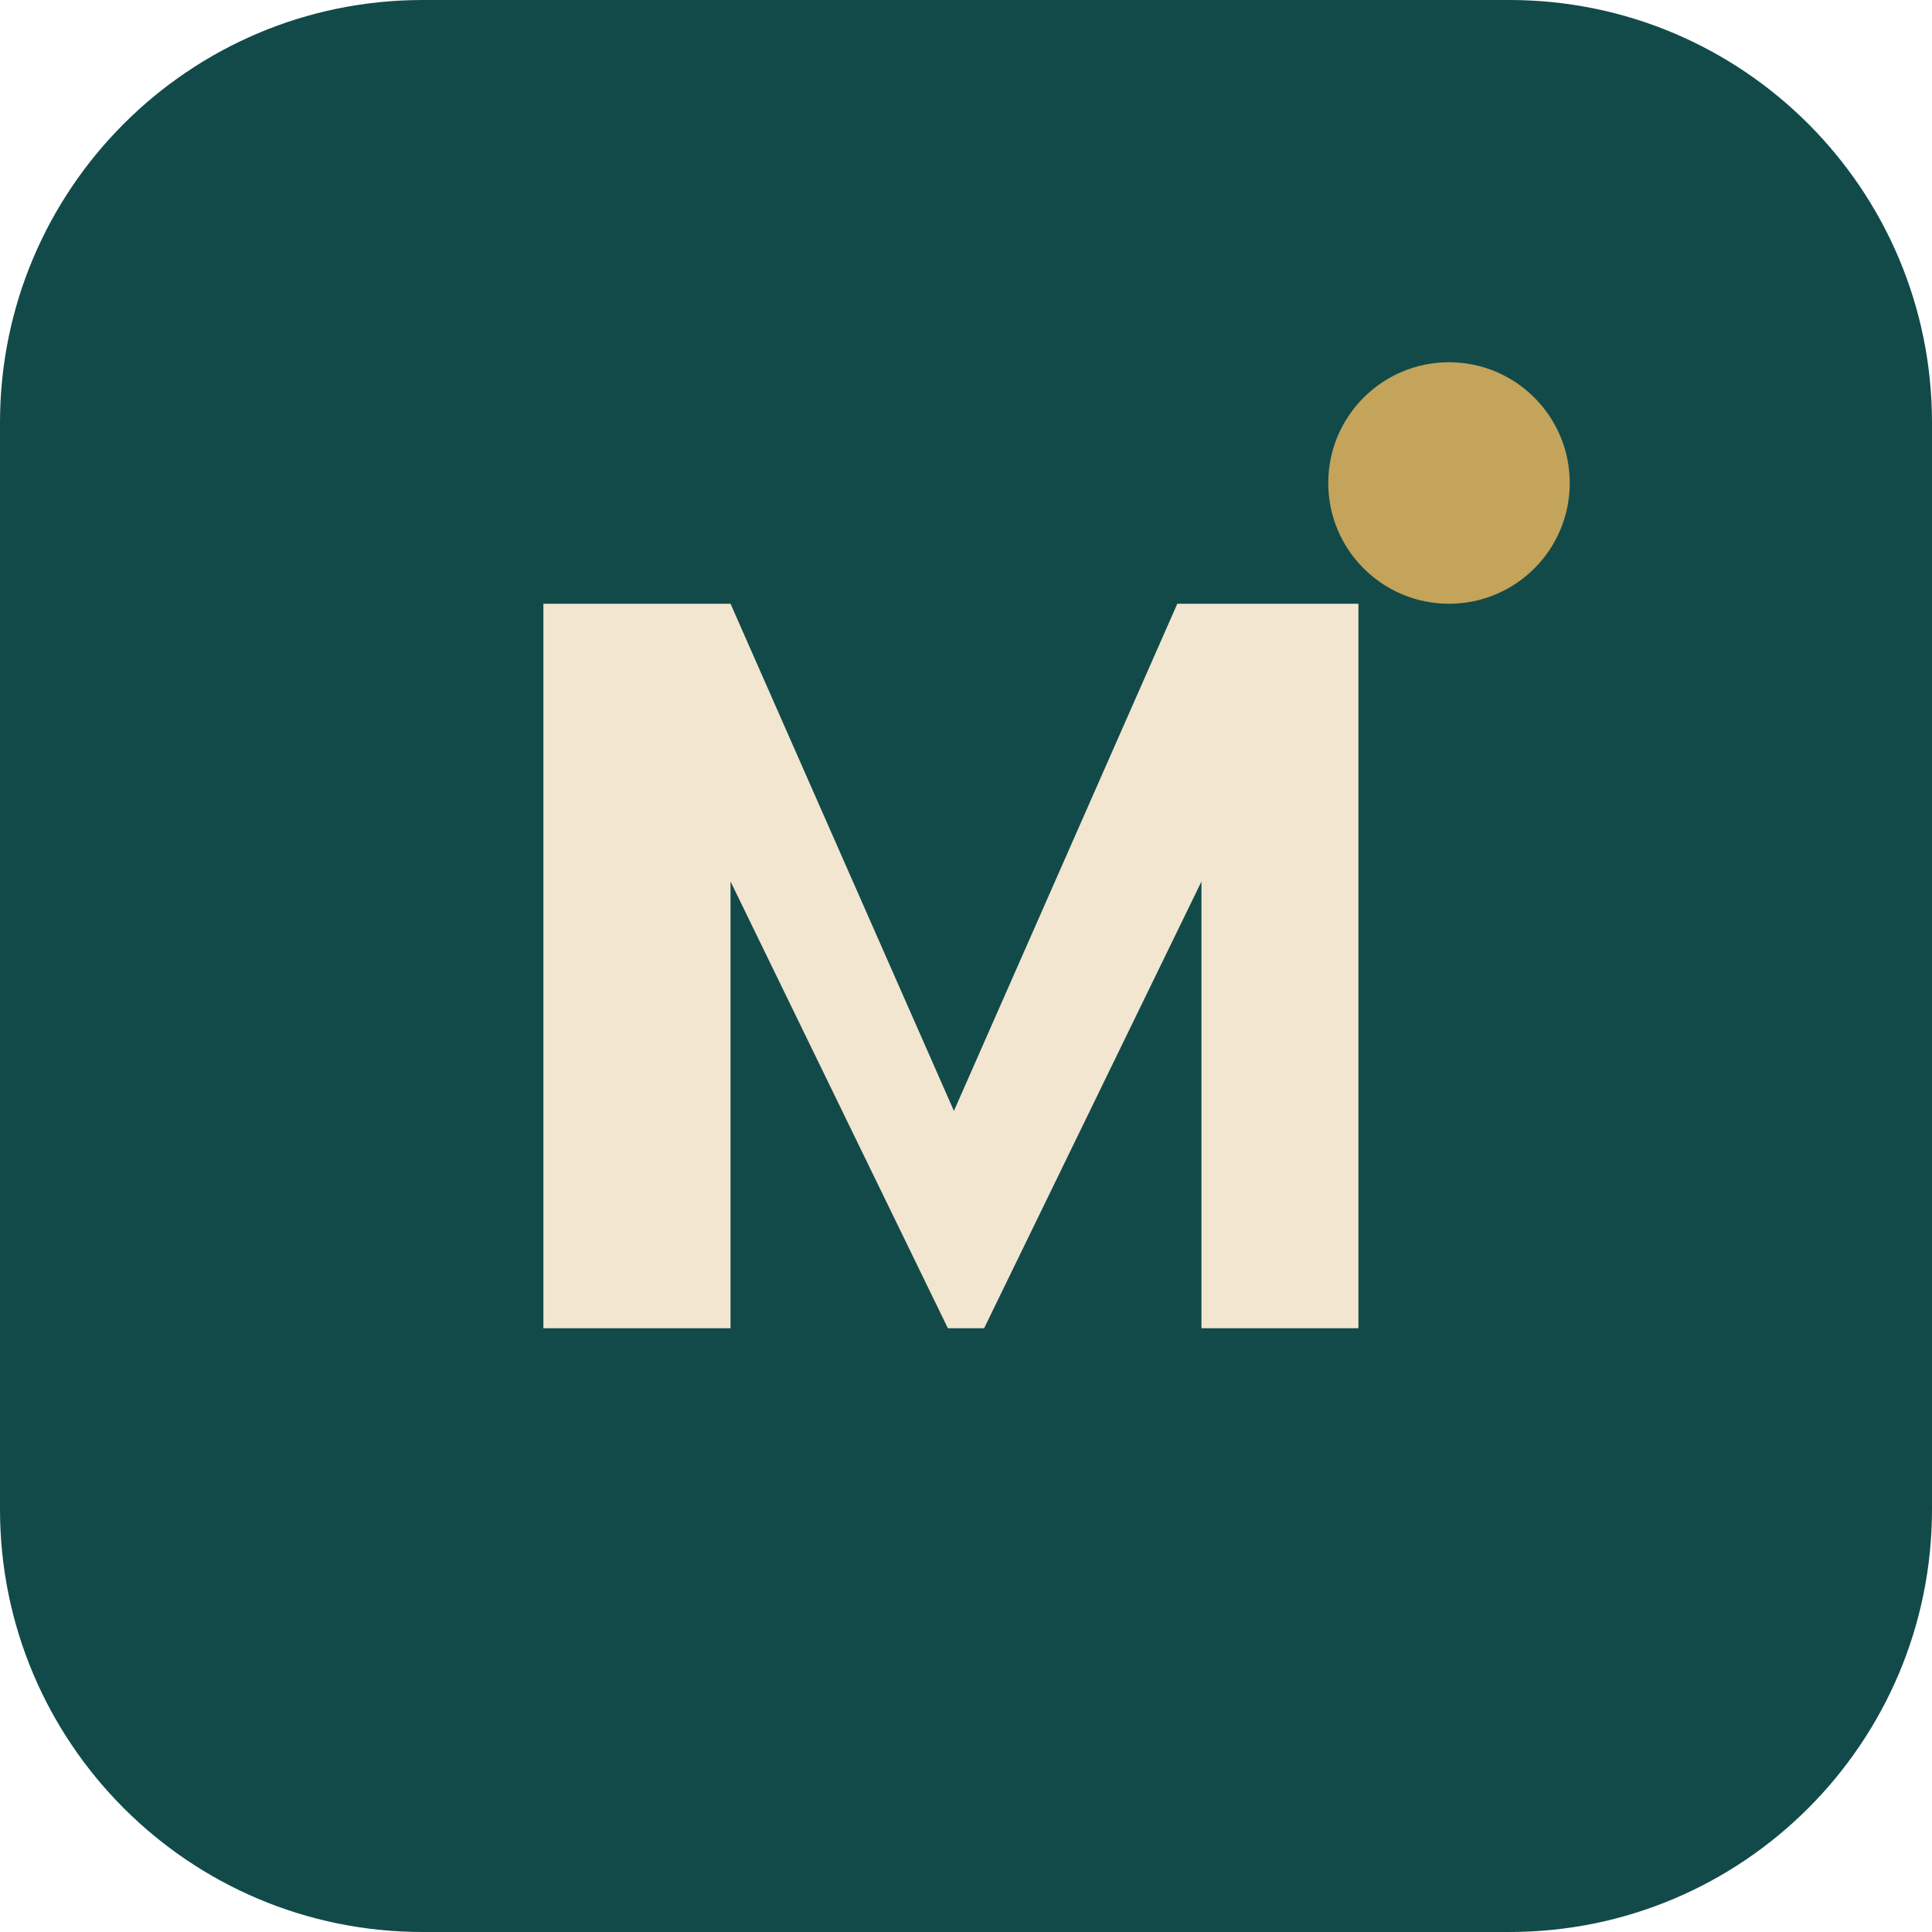
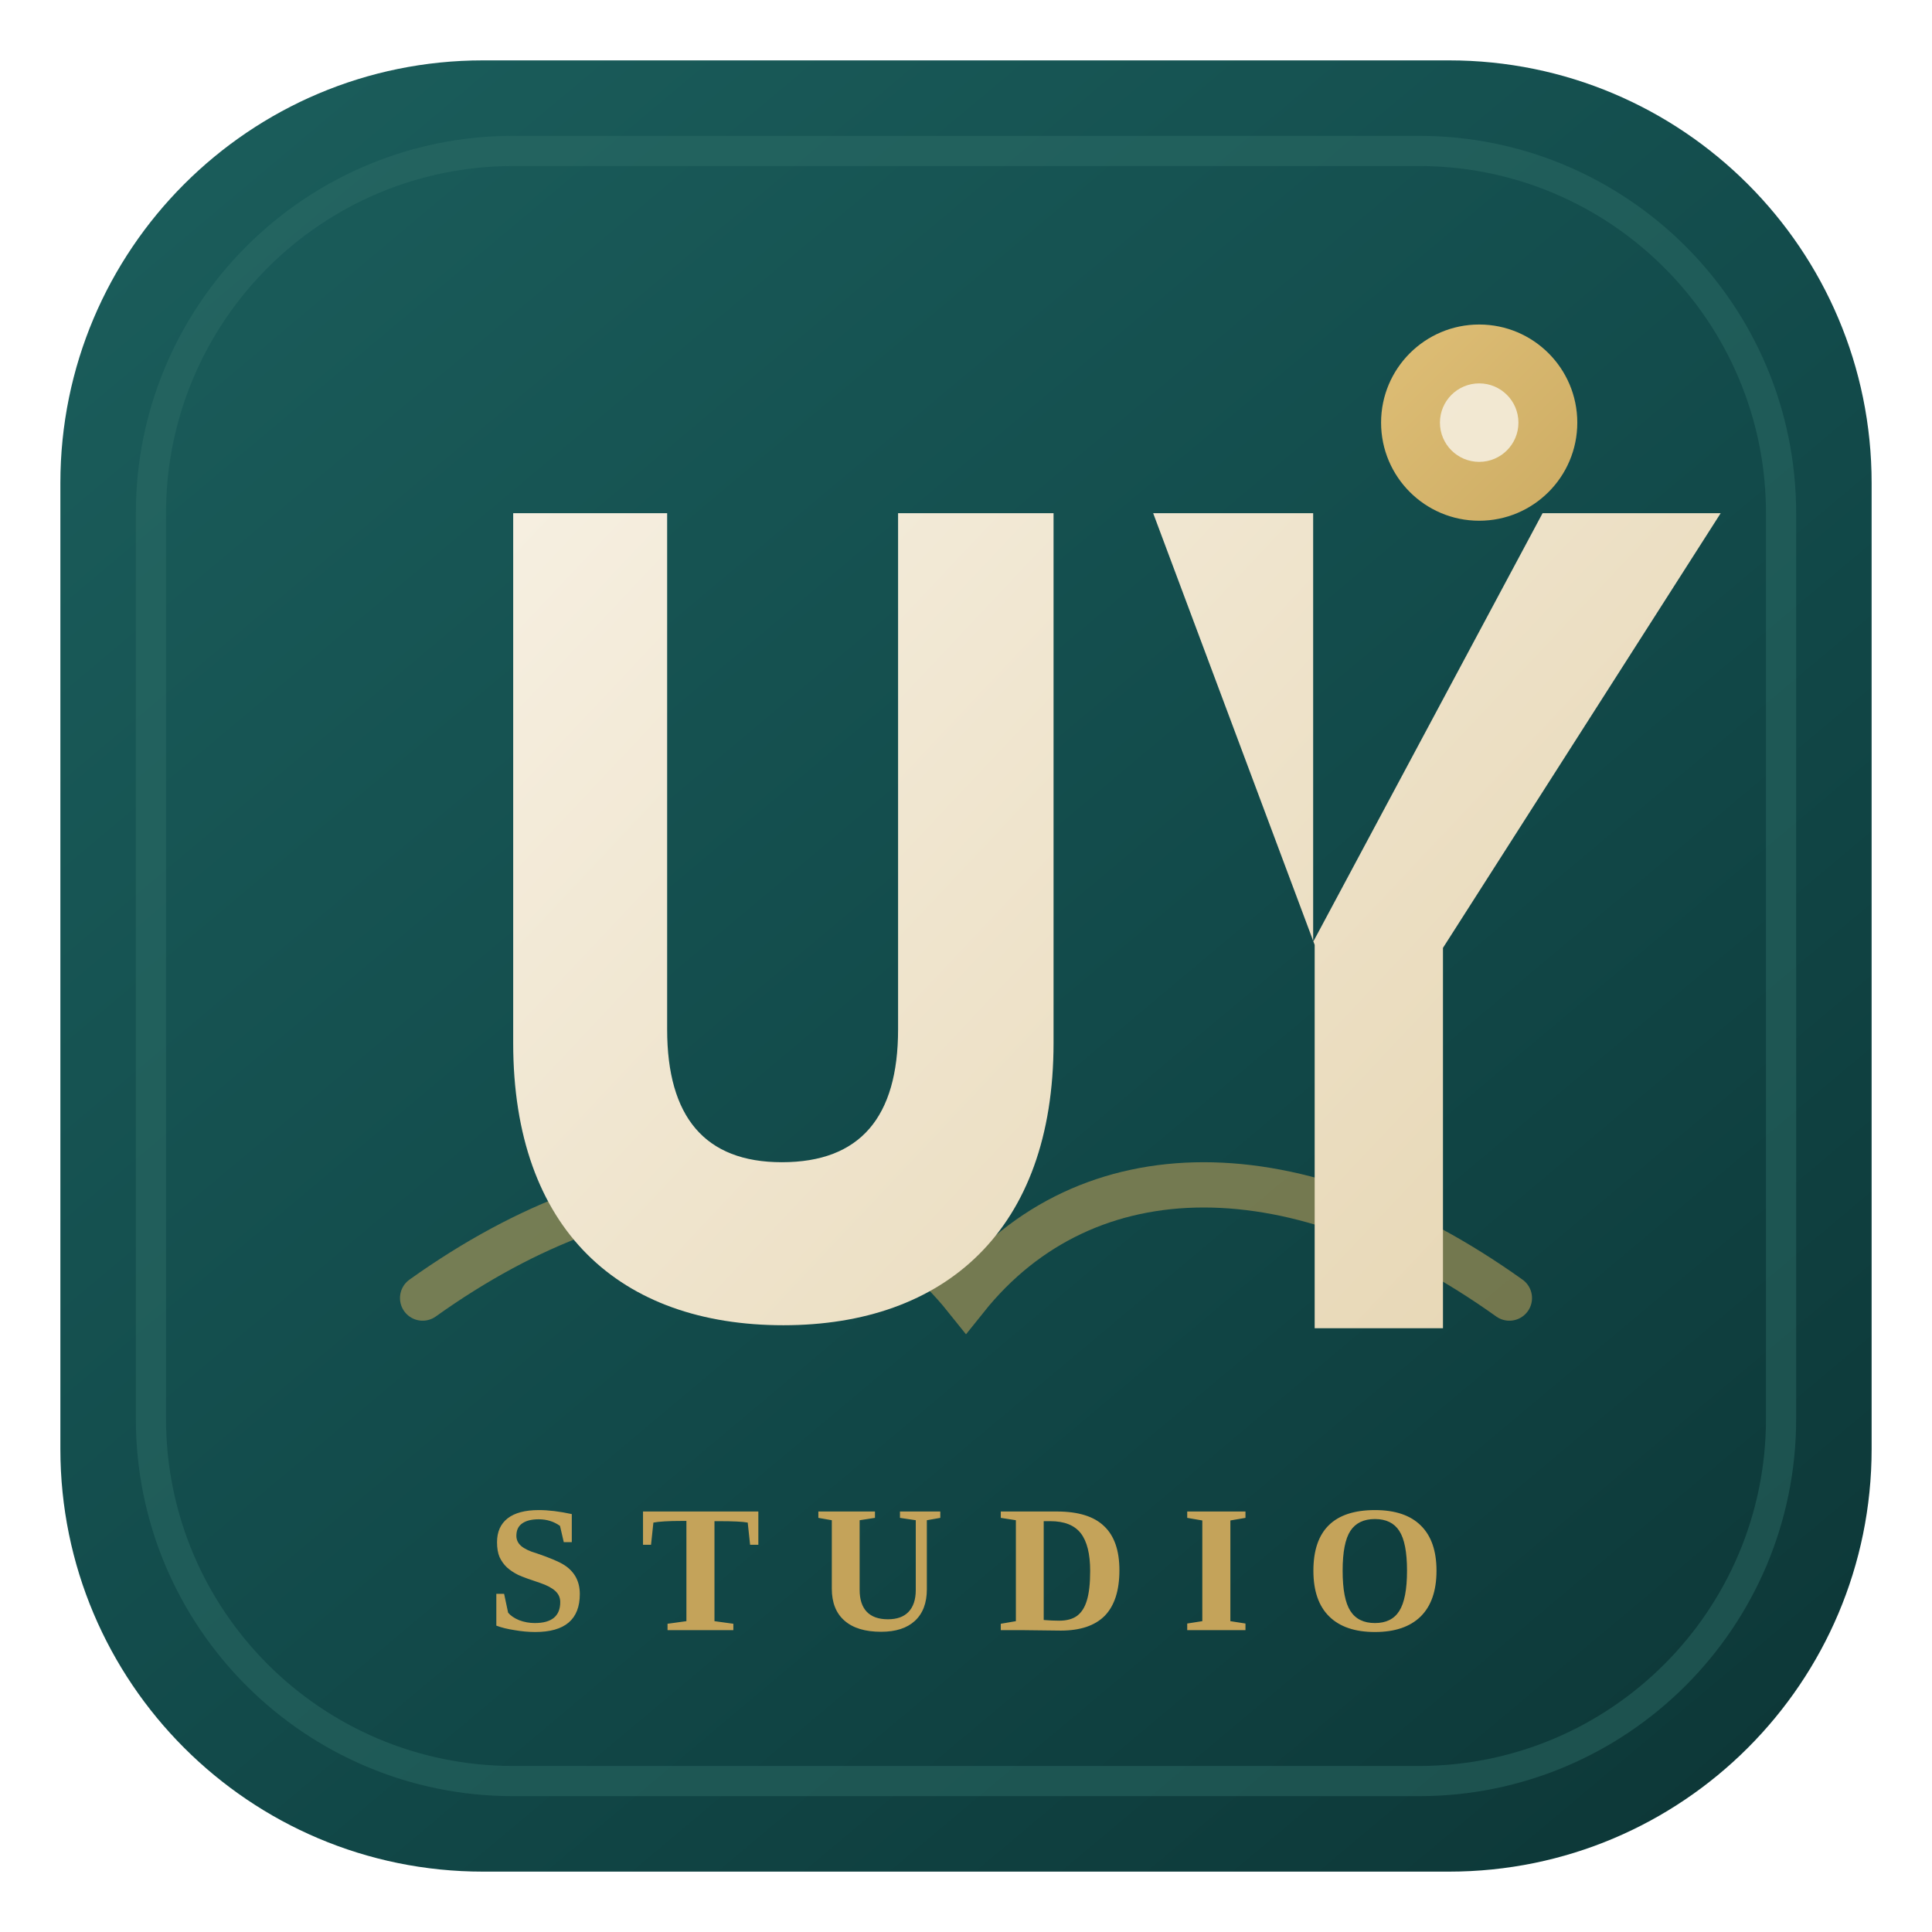
- <svg xmlns="http://www.w3.org/2000/svg" viewBox="0 0 64 64" fill="none">
-   <rect width="64" height="64" rx="14" fill="#124A4A" />
-   <path d="M18 44V20h6.2l7.4 16.8L39 20H45v24h-5.2V29.2L32.6 44h-1.2L24.2 29.2V44H18z" fill="#F2E6D0" />
-   <circle cx="48" cy="16" r="4" fill="#C4A35A" />
+ <svg xmlns="http://www.w3.org/2000/svg" viewBox="0 0 128 128" role="img" aria-label="JW Studio">
+   <defs>
+     <linearGradient id="bg" x1="18" y1="8" x2="112" y2="120" gradientUnits="userSpaceOnUse">
+       <stop stop-color="#1A5C5A" />
+       <stop offset="0.55" stop-color="#124A4A" />
+       <stop offset="1" stop-color="#0D3838" />
+     </linearGradient>
+     <linearGradient id="ink" x1="30" y1="28" x2="98" y2="92" gradientUnits="userSpaceOnUse">
+       <stop stop-color="#F7F1E4" />
+       <stop offset="1" stop-color="#E7D7B5" />
+     </linearGradient>
+     <linearGradient id="gold" x1="86" y1="22" x2="108" y2="44" gradientUnits="userSpaceOnUse">
+       <stop stop-color="#E2C27A" />
+       <stop offset="1" stop-color="#C4A35A" />
+     </linearGradient>
+   </defs>
+   <rect x="4" y="4" width="120" height="120" rx="28" fill="url(#bg)" />
+   <rect x="10" y="10" width="108" height="108" rx="24" fill="none" stroke="#2F6F6A" stroke-opacity="0.45" stroke-width="2" />
+   <path d="M28 86c14-10 28-10 36 0 8-10 22-10 36 0" fill="none" stroke="#C4A35A" stroke-opacity="0.55" stroke-width="3" stroke-linecap="round" />
+   <path d="M34 34h10.2v34.2c0 5.8 2.5 8.8 7.6 8.8 5.2 0 7.7-3 7.7-8.8V34H69.8v35.1c0 12.4-7.2 18.7-17.9 18.7-10.8 0-17.9-6.3-17.9-18.7V34z" fill="url(#ink)" />
+   <path d="M76.4 34H87v28.4L102.2 34H114l-18.4 28.8V88H87.1V62.6L76.4 34z" fill="url(#ink)" />
+   <circle cx="98" cy="28" r="6.5" fill="url(#gold)" />
+   <circle cx="98" cy="28" r="2.6" fill="#F7F1E4" fill-opacity="0.85" />
+   <text x="64" y="108" text-anchor="middle" fill="#C4A35A" font-family="Georgia, 'Times New Roman', serif" font-size="12" font-weight="700" letter-spacing="3.5">STUDIO</text>
</svg>
